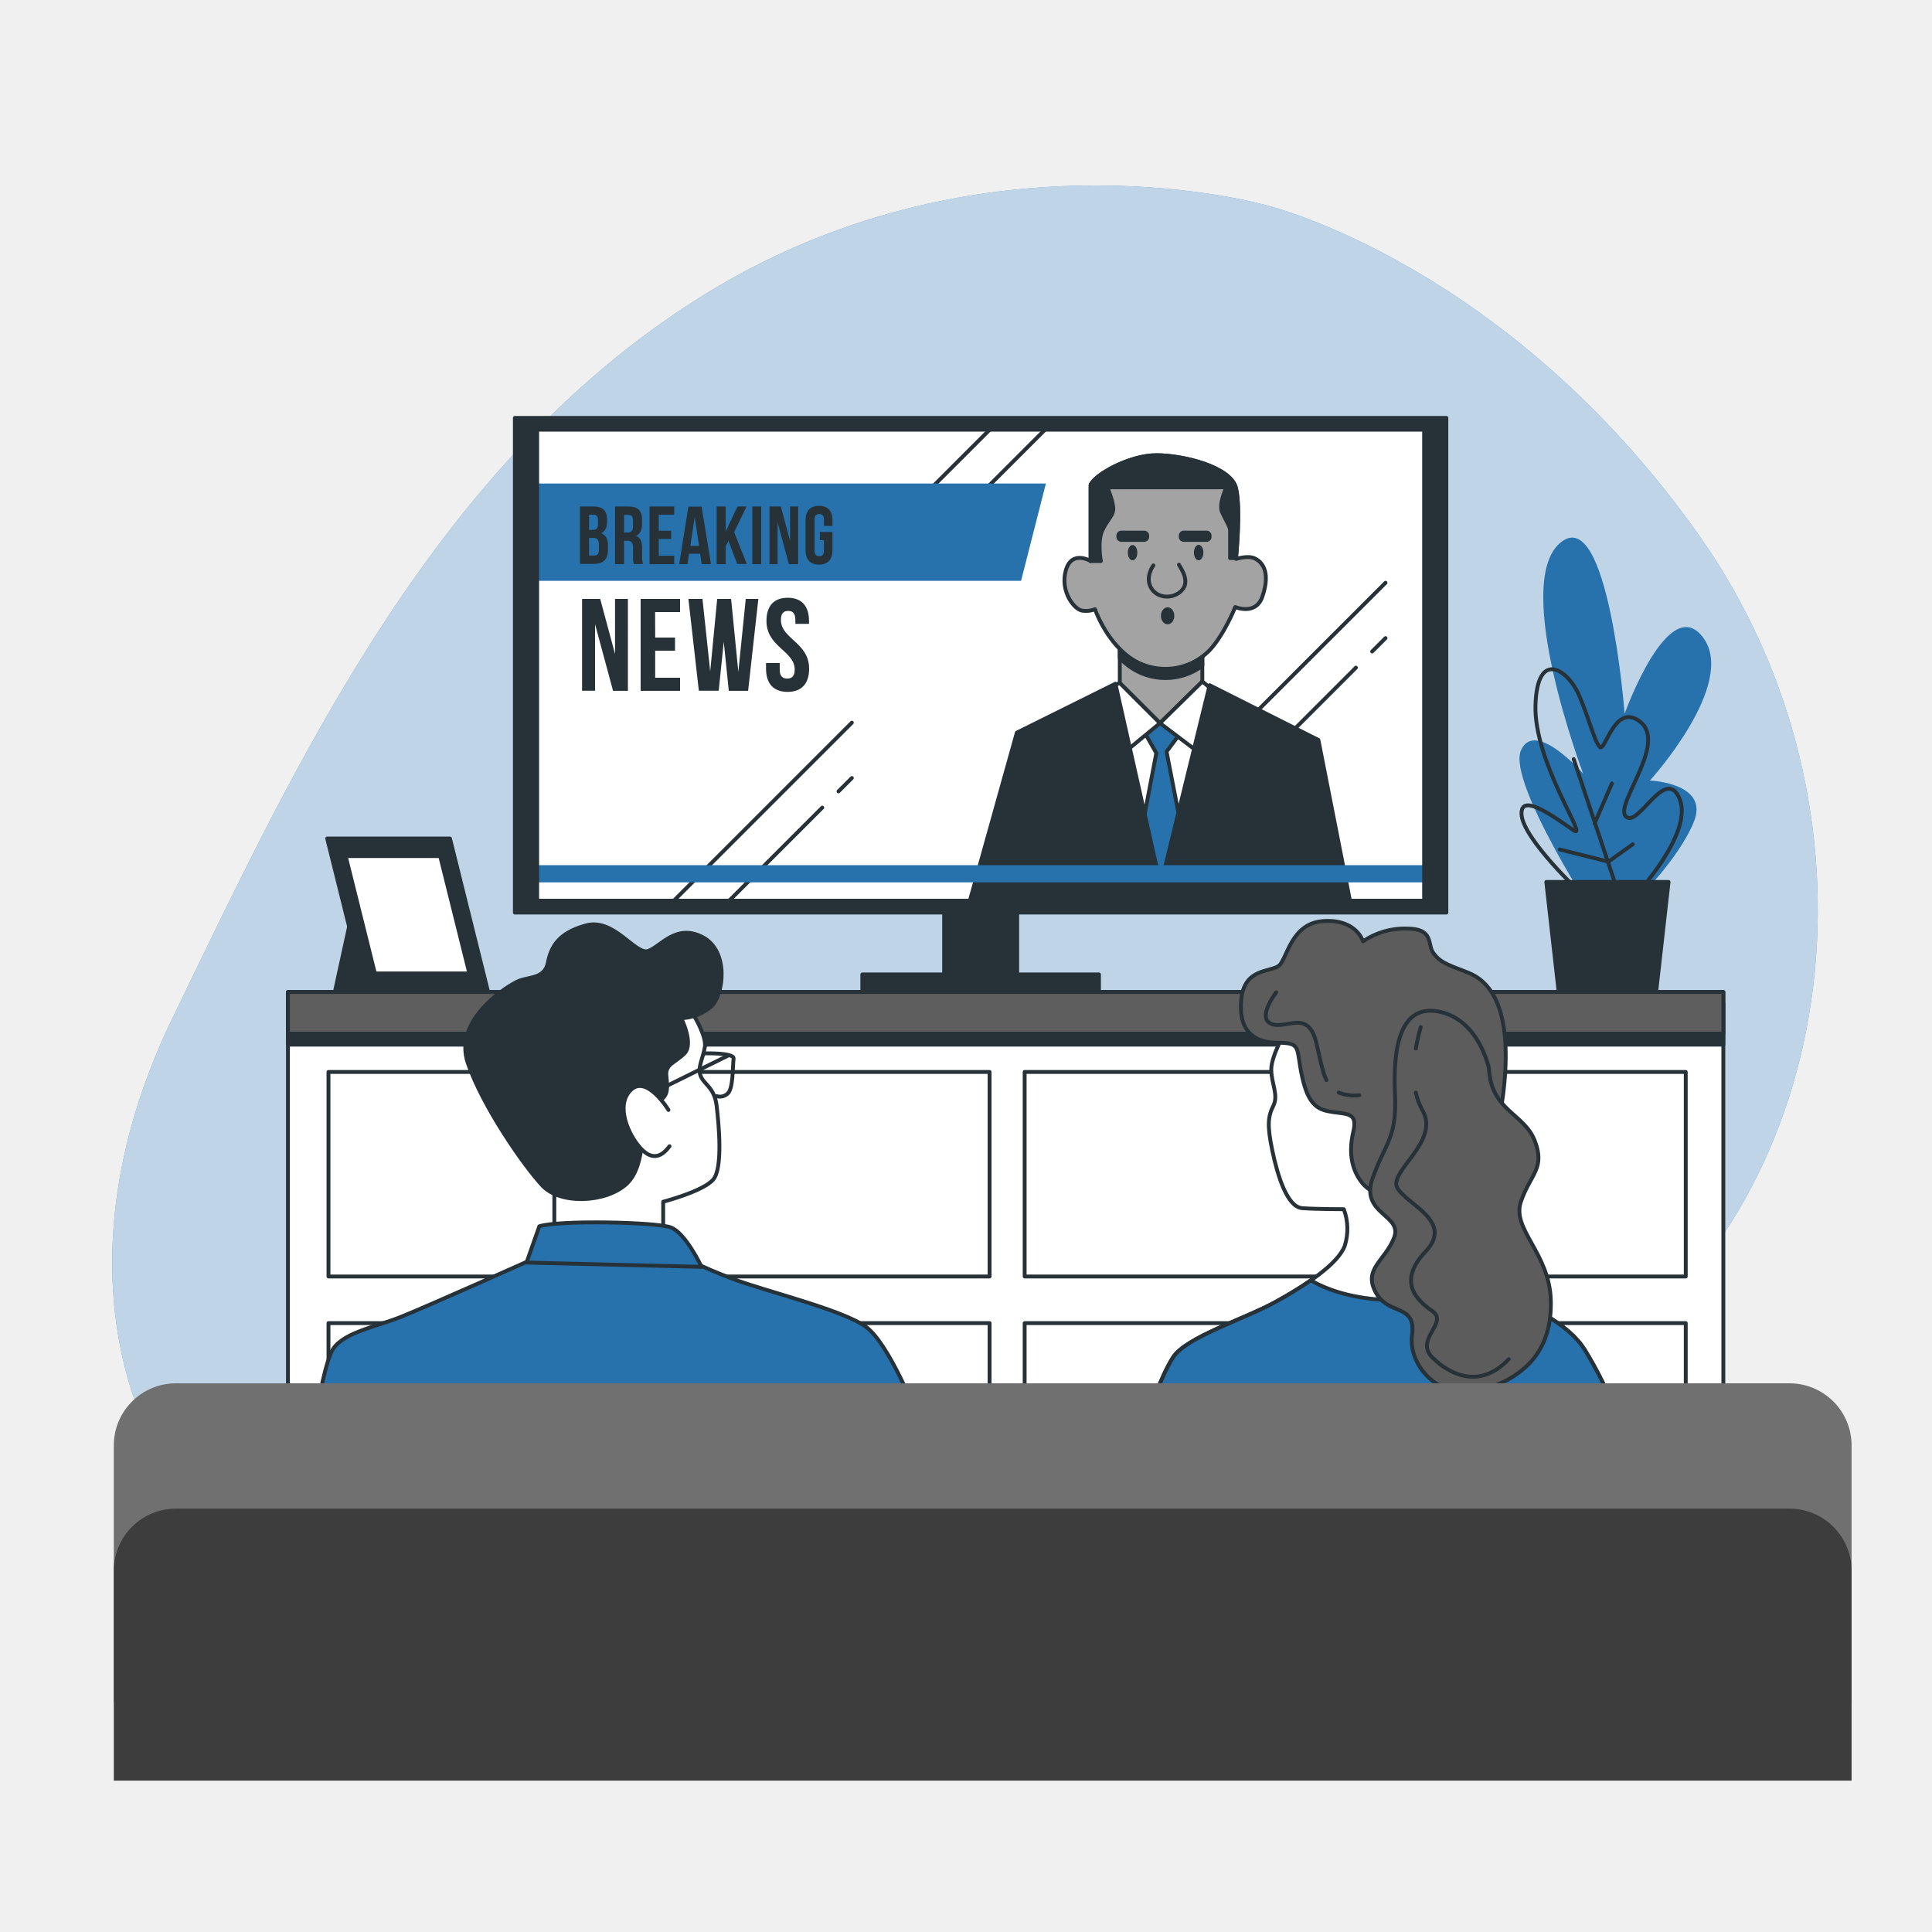
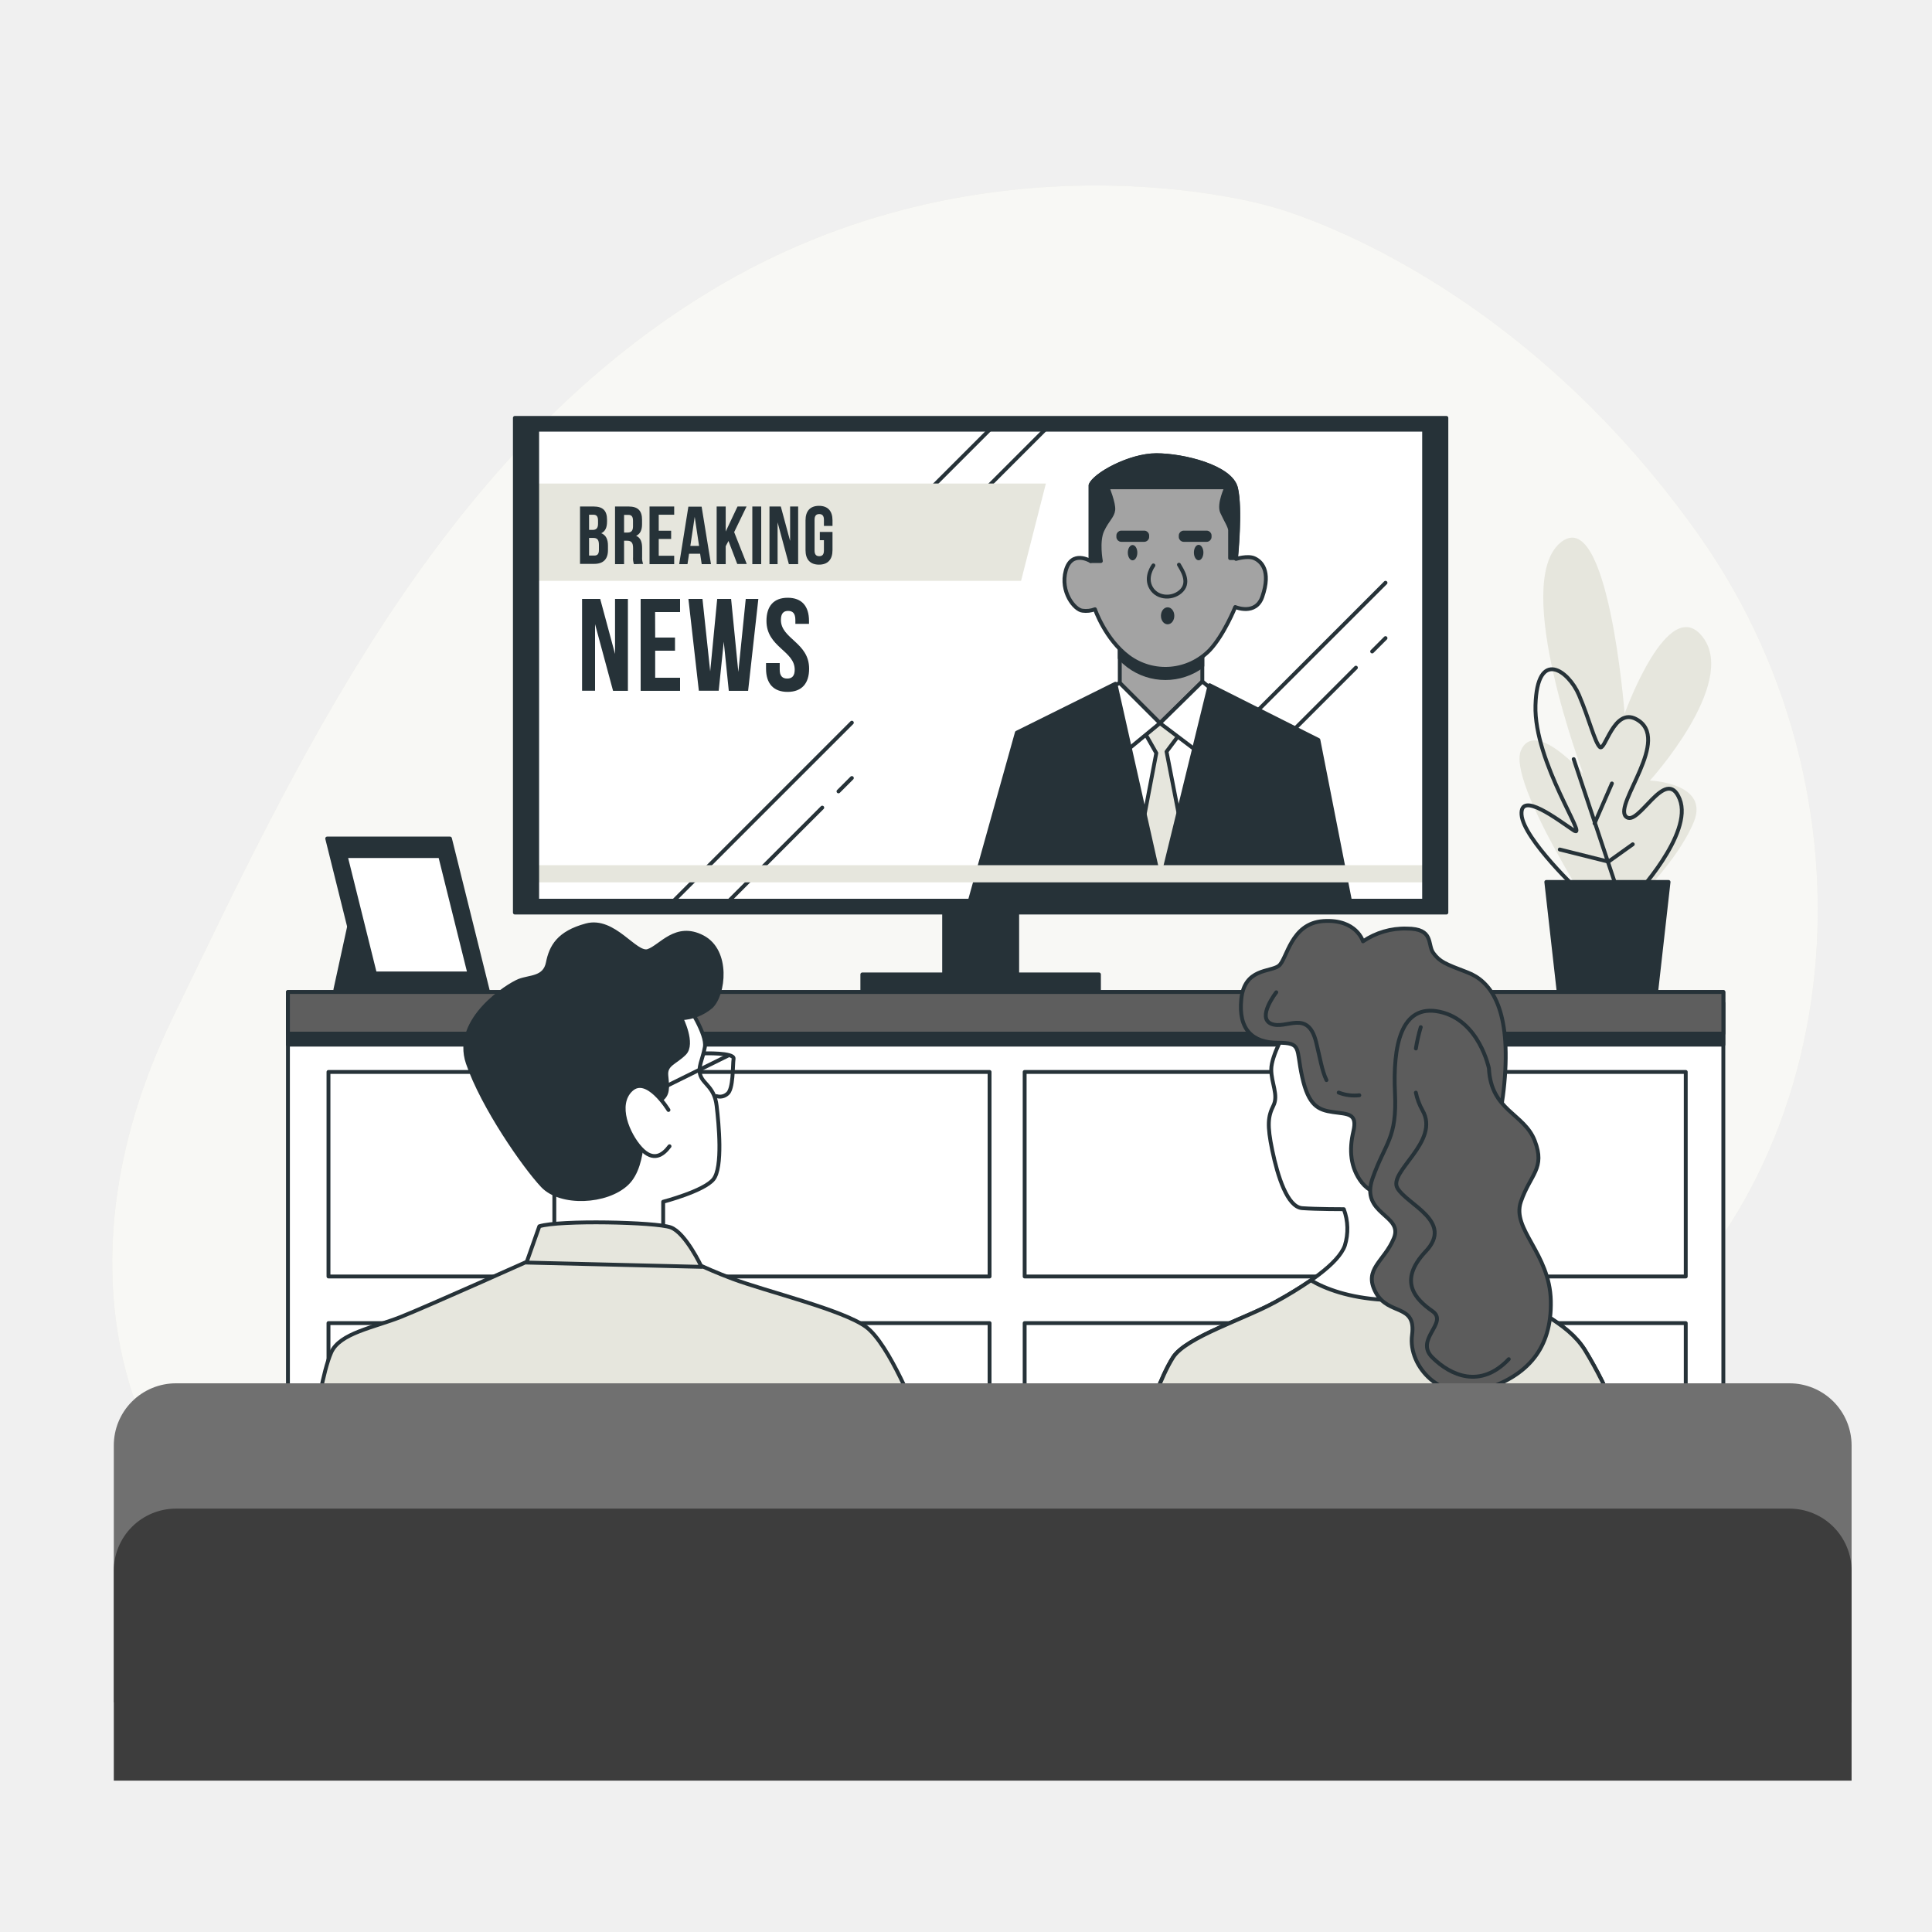
<svg xmlns="http://www.w3.org/2000/svg" width="500" height="500" viewBox="0 0 500 500" fill="none">
-   <path d="M328.3 53.28C328.3 53.28 255.75 31.92 184.12 75.13C112.49 118.34 76 198.91 44.61 263.55C13.22 328.19 30.61 391.55 84.93 418.13C139.25 444.71 176.55 399.75 253 393.89C329.45 388.03 349.93 397.56 413.63 352.81C477.33 308.06 489.44 209.14 439.89 138.81C390.34 68.48 328.3 53.28 328.3 53.28Z" fill="#2771AD" />
+   <path d="M328.3 53.28C328.3 53.28 255.75 31.92 184.12 75.13C112.49 118.34 76 198.91 44.61 263.55C13.22 328.19 30.61 391.55 84.93 418.13C139.25 444.71 176.55 399.75 253 393.89C329.45 388.03 349.93 397.56 413.63 352.81C477.33 308.06 489.44 209.14 439.89 138.81C390.34 68.48 328.3 53.28 328.3 53.28Z" fill="#E6E6DD" />
  <path opacity="0.7" d="M328.3 53.28C328.3 53.28 255.75 31.92 184.12 75.13C112.49 118.34 76 198.91 44.61 263.55C13.22 328.19 30.61 391.55 84.93 418.13C139.25 444.71 176.55 399.75 253 393.89C329.45 388.03 349.93 397.56 413.63 352.81C477.33 308.06 489.44 209.14 439.89 138.81C390.34 68.48 328.3 53.28 328.3 53.28Z" fill="white" />
  <path d="M263.25 234.45H244.34V255.38H263.25V234.45Z" fill="#263238" stroke="#263238" stroke-linecap="round" stroke-linejoin="round" />
  <path d="M374.32 108.15H133.25V236.17H374.32V108.15Z" fill="#263238" stroke="#263238" stroke-linecap="round" stroke-linejoin="round" />
  <path d="M368.56 111.21H139.02V233.1H368.56V111.21Z" fill="white" />
-   <mask id="mask0_639_1480" style="mask-type:luminance" maskUnits="userSpaceOnUse" x="139" y="111" width="230" height="123">
+   <mask id="mask0_1303_720" style="mask-type:luminance" maskUnits="userSpaceOnUse" x="139" y="111" width="230" height="123">
    <path d="M368.56 111.21H139.02V233.1H368.56V111.21Z" fill="white" />
  </mask>
-   <g mask="url(#mask0_639_1480)">
+   <g mask="url(#mask0_1303_720)">
    <path d="M358.57 150.82L300.54 208.84" stroke="#263238" stroke-linecap="round" stroke-linejoin="round" />
    <path d="M350.91 172.79L300.54 223.17" stroke="#263238" stroke-linecap="round" stroke-linejoin="round" />
    <path d="M358.57 165.14L355.11 168.6" stroke="#263238" stroke-linecap="round" stroke-linejoin="round" />
    <path d="M220.46 187.03L162.43 245.06" stroke="#263238" stroke-linecap="round" stroke-linejoin="round" />
    <path d="M212.8 209.01L162.43 259.38" stroke="#263238" stroke-linecap="round" stroke-linejoin="round" />
    <path d="M220.46 201.35L217 204.81" stroke="#263238" stroke-linecap="round" stroke-linejoin="round" />
    <path d="M293.55 73.78L235.52 131.81" stroke="#263238" stroke-linecap="round" stroke-linejoin="round" />
    <path d="M285.89 95.76L235.52 146.13" stroke="#263238" stroke-linecap="round" stroke-linejoin="round" />
    <path d="M287.53 177.7L279.22 183.18V232.32H320.04V182.62L311.16 177.14L287.53 177.7Z" fill="white" stroke="#263238" stroke-linecap="round" stroke-linejoin="round" />
-     <path d="M295.28 187.91L299.25 194.9L293.77 223.63L300.38 231L307.38 222.68L301.9 194.52L307 187.72L300.57 179.97L295.28 187.91Z" fill="#2771AD" stroke="#263238" stroke-linecap="round" stroke-linejoin="round" />
+     <path d="M295.28 187.91L299.25 194.9L293.77 223.63L300.38 231L307.38 222.68L301.9 194.52L307 187.72L300.57 179.97L295.28 187.91Z" fill="#E6E6DD" stroke="#263238" stroke-linecap="round" stroke-linejoin="round" />
    <path d="M289.8 165.42V176.76L300.2 187.15L311.16 176.38V166.18L289.8 165.42Z" fill="#A3A3A3" stroke="#263238" stroke-linecap="round" stroke-linejoin="round" />
    <path d="M289.8 170.33C290.507 171.051 291.266 171.719 292.07 172.33C294.83 174.381 298.177 175.489 301.615 175.489C305.053 175.489 308.4 174.381 311.16 172.33V166.2L289.8 165.44V170.33Z" fill="#263238" stroke="#263238" stroke-linecap="round" stroke-linejoin="round" />
    <path d="M282.24 125.54V145.2C282.24 145.2 277.33 142.2 275.82 147.66C274.31 153.12 278.09 157.86 280.16 158.05C281.248 158.201 282.357 158.07 283.38 157.67C283.38 157.67 286.02 165.42 292.07 169.96C295.184 172.266 299.029 173.364 302.891 173.05C306.753 172.735 310.37 171.03 313.07 168.25C316.82 164.25 319.68 157.1 319.68 157.1C319.68 157.1 324.97 159.37 326.68 154.46C329.07 147.57 326.31 145.2 324.6 144.46C322.89 143.72 319.88 144.65 319.88 144.65C319.88 144.65 321.2 131.8 319.88 126.32C318.56 120.84 306.27 117.82 299.28 117.82C292.29 117.82 283.19 122.9 282.24 125.54Z" fill="#A3A3A3" stroke="#263238" stroke-linecap="round" stroke-linejoin="round" />
    <path d="M319.85 126.3C318.53 120.82 306.24 117.8 299.25 117.8C292.26 117.8 283.19 122.9 282.25 125.54V145.2H284.9C284.9 145.2 283.95 140.1 285.28 137.26C286.61 134.42 287.92 133.67 288.11 131.97C288.3 130.27 286.6 126.11 286.6 126.11H317.4C317.4 126.11 315.32 130.46 316.27 132.54C317.22 134.62 318.35 136.32 318.35 137.26V144.44H319.86C320 142.72 321.07 131.37 319.85 126.3Z" fill="#263238" stroke="#263238" stroke-linecap="round" stroke-linejoin="round" />
    <path d="M298.5 146.33C298.5 146.33 296.23 149.33 297.93 152.19C299.63 155.05 303.79 155.03 305.87 152.76C307.95 150.49 305.87 147.47 305.11 146.14" stroke="#263238" stroke-linecap="round" stroke-linejoin="round" />
    <path d="M303.41 159.37C303.41 160.31 302.86 161.07 302.18 161.07C301.5 161.07 300.95 160.31 300.95 159.37C300.95 158.43 301.5 157.67 302.18 157.67C302.86 157.67 303.41 158.43 303.41 159.37Z" fill="#263238" stroke="#263238" stroke-linecap="round" stroke-linejoin="round" />
-     <path d="M293.11 145.01C293.789 145.01 294.34 144.124 294.34 143.03C294.34 141.937 293.789 141.05 293.11 141.05C292.431 141.05 291.88 141.937 291.88 143.03C291.88 144.124 292.431 145.01 293.11 145.01Z" fill="#263238" />
+     <path d="M293.11 145.01C293.789 145.01 294.34 144.124 294.34 143.03C294.34 141.936 293.789 141.05 293.11 141.05C292.431 141.05 291.88 141.936 291.88 143.03C291.88 144.124 292.431 145.01 293.11 145.01Z" fill="#263238" />
    <path d="M311.44 143C311.44 144.09 310.89 145 310.21 145C309.53 145 308.98 144.11 308.98 143C308.98 141.89 309.53 141 310.21 141C310.89 141 311.44 141.93 311.44 143Z" fill="#263238" />
    <path d="M296.14 137.83H290.18C289.76 137.83 289.42 138.17 289.42 138.59V138.96C289.42 139.38 289.76 139.72 290.18 139.72H296.14C296.56 139.72 296.9 139.38 296.9 138.96V138.59C296.9 138.17 296.56 137.83 296.14 137.83Z" fill="#263238" stroke="#263238" stroke-linecap="round" stroke-linejoin="round" />
    <path d="M312.29 137.83H306.33C305.91 137.83 305.57 138.17 305.57 138.59V138.96C305.57 139.38 305.91 139.72 306.33 139.72H312.29C312.71 139.72 313.05 139.38 313.05 138.96V138.59C313.05 138.17 312.71 137.83 312.29 137.83Z" fill="#263238" stroke="#263238" stroke-linecap="round" stroke-linejoin="round" />
    <path d="M300.2 187.15L290.56 195.09L287.53 177.7L289.8 176.76L300.2 187.15Z" fill="white" stroke="#263238" stroke-linecap="round" stroke-linejoin="round" />
    <path d="M300.2 187.15L311.72 195.85L314.18 178.84L311.16 176.38L300.2 187.15Z" fill="white" stroke="#263238" stroke-linecap="round" stroke-linejoin="round" />
    <path d="M288.67 176.95L300.38 229.11L313.05 177.33L341.2 191.5L349.33 232.89H251.06L263.16 189.61L288.67 176.95Z" fill="#263238" stroke="#263238" stroke-linecap="round" stroke-linejoin="round" />
-     <path d="M264.25 150.32H136.34V125.14H270.67L264.25 150.32Z" fill="#2771AD" />
+     <path d="M264.25 150.32H136.34V125.14H270.67L264.25 150.32Z" fill="#E6E6DD" />
    <path d="M157.1 134.5V135C157.1 136.53 156.64 137.51 155.6 138C156.85 138.49 157.34 139.62 157.34 141.19V142.4C157.34 144.7 156.13 145.93 153.79 145.93H150.11V131.08H153.64C156.06 131.08 157.1 132.21 157.1 134.5ZM152.45 133.21V137.14H153.36C154.23 137.14 154.77 136.76 154.77 135.57V134.74C154.77 133.67 154.41 133.21 153.58 133.21H152.45ZM152.45 139.21V143.78H153.79C154.58 143.78 155 143.42 155 142.32V141.02C155 139.64 154.55 139.21 153.49 139.21H152.45Z" fill="#263238" />
    <path d="M164.06 146C163.861 145.412 163.786 144.789 163.84 144.17V141.83C163.84 140.45 163.38 139.94 162.31 139.94H161.51V146H159.17V131.08H162.7C165.12 131.08 166.16 132.21 166.16 134.5V135.67C166.16 137.2 165.67 138.2 164.63 138.67C165.8 139.16 166.18 140.29 166.18 141.84V144.13C166.135 144.745 166.224 145.363 166.44 145.94L164.06 146ZM161.51 133.25V137.82H162.42C163.29 137.82 163.82 137.43 163.82 136.24V134.78C163.82 133.71 163.46 133.25 162.63 133.25H161.51Z" fill="#263238" />
    <path d="M170.48 137.35H173.69V139.48H170.48V143.83H174.48V146H168.1V131.08H174.48V133.21H170.48V137.35Z" fill="#263238" />
    <path d="M184 146H181.6L181.19 143.3H178.33L177.92 146H175.77L178.15 131.12H181.58L184 146ZM178.66 141.28H180.92L179.79 133.76L178.66 141.28Z" fill="#263238" />
    <path d="M188.53 140L187.81 141.36V146H185.47V131.08H187.81V137.56L190.87 131.08H193.21L190 137.71L193.26 145.96H190.8L188.53 140Z" fill="#263238" />
    <path d="M194.7 131.08H197V146H194.7V131.08Z" fill="#263238" />
    <path d="M201.24 135.18V146H199.14V131.08H202.07L204.48 139.99V131.08H206.56V146H204.16L201.24 135.18Z" fill="#263238" />
    <path d="M212.17 137.67H215.45V142.39C215.45 144.77 214.26 146.13 211.96 146.13C209.66 146.13 208.47 144.77 208.47 142.39V134.65C208.47 132.27 209.66 130.91 211.96 130.91C214.26 130.91 215.45 132.27 215.45 134.65V136.1H213.23V134.5C213.23 133.44 212.77 133.04 212.02 133.04C211.27 133.04 210.81 133.44 210.81 134.5V142.5C210.81 143.56 211.28 143.94 212.02 143.94C212.76 143.94 213.23 143.56 213.23 142.5V139.8H212.17V137.67Z" fill="#263238" />
    <path d="M154 161.53V178.76H150.64V155H155.33L159.17 169.24V155H162.5V178.79H158.66L154 161.53Z" fill="#263238" />
    <path d="M169.56 165H174.69V168.4H169.56V175.4H176V178.79H165.8V155H176V158.4H169.54L169.56 165Z" fill="#263238" />
    <path d="M187.31 166.08L186 178.76H180.86L178.16 155H181.8L183.8 173.76L185.61 155H189.21L191.08 173.9L193 155H196.26L193.61 178.79H188.61L187.31 166.08Z" fill="#263238" />
    <path d="M203.86 154.7C207.5 154.7 209.37 156.87 209.37 160.7V161.45H205.84V160.45C205.84 158.75 205.16 158.1 203.97 158.1C202.78 158.1 202.1 158.75 202.1 160.45C202.1 165.35 209.4 166.26 209.4 173.06C209.4 176.87 207.5 179.06 203.83 179.06C200.16 179.06 198.25 176.88 198.25 173.06V171.6H201.79V173.3C201.79 175 202.54 175.61 203.73 175.61C204.92 175.61 205.67 175 205.67 173.3C205.67 168.41 198.36 167.49 198.36 160.69C198.36 156.87 200.23 154.7 203.86 154.7Z" fill="#263238" />
-     <path d="M369.43 223.91H136.34V228.35H369.43V223.91Z" fill="#2771AD" />
+     <path d="M369.43 223.91H136.34V228.35H369.43V223.91Z" fill="#E6E6DD" />
  </g>
  <path d="M368.56 111.21H139.02V233.1H368.56V111.21Z" stroke="#263238" stroke-linecap="round" stroke-linejoin="round" />
  <path d="M284.41 252.18H223.17V256.74H284.41V252.18Z" fill="#263238" stroke="#263238" stroke-linecap="round" stroke-linejoin="round" />
  <path d="M90.98 236.91L86.79 256.12H97.96L90.98 236.91Z" fill="#263238" stroke="#263238" stroke-linecap="round" stroke-linejoin="round" />
  <path d="M116.45 217.01H84.68L94.49 256.46H126.26L116.45 217.01Z" fill="#263238" stroke="#263238" stroke-linecap="round" stroke-linejoin="round" />
  <path d="M113.92 221.55H89.46L97.02 251.93H121.48L113.92 221.55Z" fill="white" stroke="#263238" stroke-linecap="round" stroke-linejoin="round" />
-   <path d="M413.91 239C413.91 239 390.03 202.59 393.61 194.23C397.19 185.87 409.73 200.23 409.73 200.23C409.73 200.23 391.23 151.28 403.73 140.53C416.23 129.78 420.45 184.71 420.45 184.71C420.45 184.71 431.82 153 440.77 165C449.72 177 427 202 427 202C427 202 442.53 202.6 438.35 212.74C434.17 222.88 422.83 233.64 422.83 233.64L413.91 239Z" fill="#2771AD" />
+   <path d="M413.91 239C413.91 239 390.03 202.59 393.61 194.23C397.19 185.87 409.73 200.23 409.73 200.23C409.73 200.23 391.23 151.28 403.73 140.53C416.23 129.78 420.45 184.71 420.45 184.71C420.45 184.71 431.82 153 440.77 165C449.72 177 427 202 427 202C427 202 442.53 202.6 438.35 212.74C434.17 222.88 422.83 233.64 422.83 233.64L413.91 239Z" fill="#E6E6DD" />
  <path d="M409.07 231.09C409.07 231.09 394.23 217.15 393.78 210.85C393.33 204.55 403.22 212.2 407.27 214.9C411.32 217.6 396.93 197.36 397.38 182.52C397.83 167.68 405.92 173.52 408.62 179.83C411.32 186.14 412.67 191.97 414.02 193.32C415.37 194.67 417.61 182.97 423.46 186.12C432.8 191.12 417.61 208.12 420.76 211.3C423.91 214.48 431.1 197.81 434.7 206.81C438.3 215.81 423 232 423 232" stroke="#263238" stroke-linecap="round" stroke-linejoin="round" />
  <path d="M418.51 230.19L407.27 196.46" stroke="#263238" stroke-linecap="round" stroke-linejoin="round" />
  <path d="M412.67 213.1L417.16 202.76" stroke="#263238" stroke-linecap="round" stroke-linejoin="round" />
  <path d="M403.67 219.85L416.26 223L422.56 218.5" stroke="#263238" stroke-linecap="round" stroke-linejoin="round" />
  <path d="M431.82 228.25H400.18L403.34 256.31H428.66L431.82 228.25Z" fill="#263238" stroke="#263238" stroke-linecap="round" stroke-linejoin="round" />
  <path d="M446 256.73H74.52V407.61H446V256.73Z" fill="white" stroke="#263238" stroke-linecap="round" stroke-linejoin="round" />
  <path d="M256.1 277.42H85.01V330.35H256.1V277.42Z" fill="white" stroke="#263238" stroke-linecap="round" stroke-linejoin="round" />
  <path d="M436.27 277.42H265.18V330.35H436.27V277.42Z" fill="white" stroke="#263238" stroke-linecap="round" stroke-linejoin="round" />
  <path d="M256.1 342.42H85.01V395.35H256.1V342.42Z" fill="white" stroke="#263238" stroke-linecap="round" stroke-linejoin="round" />
  <path d="M436.27 342.42H265.18V395.35H436.27V342.42Z" fill="white" stroke="#263238" stroke-linecap="round" stroke-linejoin="round" />
  <path d="M446 259.58H74.52V270.35H446V259.58Z" fill="#263238" stroke="#263238" stroke-linecap="round" stroke-linejoin="round" />
  <path d="M446 256.73H74.52V267.5H446V256.73Z" fill="#5E5E5E" stroke="#263238" stroke-linecap="round" stroke-linejoin="round" />
  <path d="M332.85 266.54C332.85 266.54 329 273.17 329 276.76C329 280.35 330.93 283.39 329.55 286.15C328.17 288.91 327.89 291.15 329.27 297.75C330.65 304.35 333.14 312.39 337.01 312.67C340.88 312.95 347.78 312.94 347.78 312.94C348.903 315.955 348.998 319.256 348.05 322.33C346.4 327.03 338.11 332.55 330.05 336.97C321.99 341.39 306.85 346.09 303.54 351.33C300.23 356.57 297.46 365.42 297.46 365.42H418.19C415.975 359.872 413.299 354.52 410.19 349.42C405.5 341.96 396.66 339.2 385.89 331.47C375.12 323.74 372.63 311.58 372.63 303.57C372.63 295.56 371.53 275.95 360.48 266.57C349.43 257.19 336.17 262.12 332.85 266.54Z" fill="white" stroke="#263238" stroke-linecap="round" stroke-linejoin="round" />
-   <path d="M410.18 349.4C405.49 341.94 396.65 339.18 385.88 331.45C384.228 330.256 382.701 328.899 381.32 327.4C376.58 331.84 368.66 337.07 357.99 336.4C348.99 335.85 342.99 333.54 339.24 331.35C336.288 333.373 333.234 335.242 330.09 336.95C322.09 341.37 306.89 346.07 303.58 351.31C300.27 356.55 297.5 365.4 297.5 365.4H418.19C415.972 359.852 413.293 354.5 410.18 349.4Z" fill="#2771AD" stroke="#263238" stroke-linecap="round" stroke-linejoin="round" />
+   <path d="M410.18 349.4C405.49 341.94 396.65 339.18 385.88 331.45C384.228 330.256 382.701 328.899 381.32 327.4C376.58 331.84 368.66 337.07 357.99 336.4C348.99 335.85 342.99 333.54 339.24 331.35C336.288 333.373 333.234 335.242 330.09 336.95C322.09 341.37 306.89 346.07 303.58 351.31C300.27 356.55 297.5 365.4 297.5 365.4H418.19C415.972 359.852 413.293 354.5 410.18 349.4Z" fill="#E6E6DD" stroke="#263238" stroke-linecap="round" stroke-linejoin="round" />
  <path d="M352.74 243.62C352.74 243.62 351.08 237.82 342.52 238.37C333.96 238.92 333.13 248.32 330.92 249.97C328.71 251.62 322.08 250.53 321.25 258.53C320.42 266.53 324.25 269.86 330.64 269.86C337.03 269.86 335.34 271.24 337 278.7C338.66 286.16 341.14 287.26 345 287.81C348.86 288.36 351.36 288.09 350.25 292.81C349.14 297.53 349.42 302.2 352.46 306.07C355.5 309.94 364.61 312.97 373.46 308.83C382.31 304.69 388.1 296.95 389.46 278.73C390.82 260.51 385.59 253.87 379.79 251.66C373.99 249.45 372.61 248.9 370.96 246.66C369.31 244.42 371.23 240.31 364.05 240.31C360.026 240.196 356.068 241.355 352.74 243.62Z" fill="#5C5C5C" stroke="#263238" stroke-linecap="round" stroke-linejoin="round" />
  <path d="M346.45 282.76C348.147 283.421 349.98 283.658 351.79 283.45" stroke="#263238" stroke-linecap="round" stroke-linejoin="round" />
  <path d="M330.3 256.8C330.3 256.8 325.16 263.39 329.01 264.97C332.86 266.55 338.46 261.1 340.61 269.69C341.61 273.69 342.11 277.11 343.29 279.53" stroke="#263238" stroke-linecap="round" stroke-linejoin="round" />
  <path d="M385.33 276.49C385.33 276.49 382.84 264.06 372.62 261.85C362.4 259.64 360.47 270.96 361.02 282.85C361.57 294.74 358.54 295.55 355.22 304.94C351.9 314.33 363.22 314.33 360.75 320.41C358.28 326.49 352.75 328.41 356.05 334.5C359.35 340.59 366.55 337.26 365.44 345.5C364.33 353.74 373.18 363.18 384.22 359.59C395.26 356 401.62 349.09 401.35 336.67C401.08 324.25 391.13 318.16 393.61 310.98C396.09 303.8 399.97 302.42 397.2 295.24C394.43 288.06 385.88 287.53 385.33 276.49Z" fill="#5C5C5C" stroke="#263238" stroke-linecap="round" stroke-linejoin="round" />
  <path d="M366.42 282.77C366.748 284.365 367.322 285.9 368.12 287.32C372.85 295.48 359.12 303.22 361.67 307.52C364.22 311.82 376.29 316.11 368.98 323.85C361.67 331.59 366.4 336.31 370.7 339.32C375 342.33 365.97 346.63 370.7 351.32C375.43 356.01 383.16 359.48 390.47 351.75" stroke="#263238" stroke-linecap="round" stroke-linejoin="round" />
  <path d="M367.69 265.83C367.146 267.64 366.725 269.484 366.43 271.35" stroke="#263238" stroke-linecap="round" stroke-linejoin="round" />
-   <path d="M139.58 325.1C139.58 325.1 110.58 338.1 103.67 340.84C96.76 343.58 87.93 345 85.72 350C83.51 355 81.86 366.3 81.86 366.3H237.35C237.35 366.3 230.17 347.79 224.09 343.37C218.01 338.95 198.41 334.26 189.57 330.95C180.73 327.64 179.07 325.95 174.38 325.42C169.69 324.89 139.58 325.1 139.58 325.1Z" fill="#2771AD" stroke="#263238" stroke-linecap="round" stroke-linejoin="round" />
+   <path d="M139.58 325.1C139.58 325.1 110.58 338.1 103.67 340.84C96.76 343.58 87.93 345 85.72 350C83.51 355 81.86 366.3 81.86 366.3H237.35C237.35 366.3 230.17 347.79 224.09 343.37C218.01 338.95 198.41 334.26 189.57 330.95C180.73 327.64 179.07 325.95 174.38 325.42C169.69 324.89 139.58 325.1 139.58 325.1Z" fill="#E6E6DD" stroke="#263238" stroke-linecap="round" stroke-linejoin="round" />
  <path d="M178 260.19C178 260.19 183 267.65 182.42 270.96C181.84 274.27 180.48 276.21 181.31 278.42C182.14 280.63 184.9 281.42 185.46 286.15C186.02 290.88 187.11 302.15 184.63 305.21C182.15 308.27 171.63 311.01 171.63 311.01V321.78L143.46 320.68V302.45C143.46 302.45 139.59 297.45 139.59 284.77C139.59 272.09 156.71 260.47 163.07 257.43C169.43 254.39 178 260.19 178 260.19Z" fill="white" stroke="#263238" stroke-linecap="round" stroke-linejoin="round" />
  <path d="M176.31 263.51C176.31 263.51 179.63 270.13 177.14 272.62C174.65 275.11 172.14 275.38 172.45 278.42C172.76 281.46 173 283.42 170.79 284.77C168.58 286.12 166.65 285.6 166.37 287.26C166.09 288.92 167.47 301.34 162.23 306.31C156.99 311.28 145.1 311.84 140.41 306.87C135.72 301.9 124.94 286.43 121.07 275.11C117.2 263.79 131.57 254.94 134.33 253.84C137.09 252.74 140.96 253.29 141.79 249.14C142.62 244.99 144.55 241.41 151.73 239.48C158.91 237.55 164.44 247.21 167.73 246.11C171.02 245.01 174.91 238.93 181.82 242.52C188.73 246.11 187.34 257.43 184.03 260.52C181.866 262.356 179.147 263.41 176.31 263.51Z" fill="#263238" stroke="#263238" stroke-linecap="round" stroke-linejoin="round" />
  <path d="M188.46 273.17L164.99 284.77" stroke="#263238" stroke-linecap="round" stroke-linejoin="round" />
  <path d="M182.11 272.62C182.11 272.62 190.11 272.34 189.85 274C189.59 275.66 189.85 282 188.19 283.12C187.816 283.44 187.365 283.659 186.882 283.755C186.399 283.851 185.899 283.822 185.43 283.67" stroke="#263238" stroke-linecap="round" stroke-linejoin="round" />
-   <path d="M139.58 317.36L136.26 326.75L181.56 327.86C181.56 327.86 177.42 319.02 173.56 317.64C169.7 316.26 144.83 315.71 139.58 317.36Z" fill="#2771AD" stroke="#263238" stroke-linecap="round" stroke-linejoin="round" />
+   <path d="M139.58 317.36L136.26 326.75L181.56 327.86C181.56 327.86 177.42 319.02 173.56 317.64C169.7 316.26 144.83 315.71 139.58 317.36Z" fill="#E6E6DD" stroke="#263238" stroke-linecap="round" stroke-linejoin="round" />
  <path d="M173 287.26C173 287.26 167.47 278.14 163.33 282.01C159.19 285.88 162.5 293.61 165.82 297.2C169.14 300.79 171.62 298.86 173.27 296.65" fill="white" />
  <path d="M173 287.26C173 287.26 167.47 278.14 163.33 282.01C159.19 285.88 162.5 293.61 165.82 297.2C169.14 300.79 171.62 298.86 173.27 296.65" stroke="#263238" stroke-linecap="round" stroke-linejoin="round" />
  <path d="M45.53 358H463.11C467.375 358 471.465 359.694 474.48 362.71C477.496 365.725 479.19 369.815 479.19 374.08V440.55H29.45V374.1C29.447 371.987 29.861 369.894 30.668 367.94C31.475 365.987 32.659 364.212 34.153 362.717C35.646 361.222 37.42 360.035 39.372 359.226C41.324 358.417 43.417 358 45.53 358Z" fill="#707070" />
  <path d="M45.53 390.43H463.11C467.375 390.43 471.465 392.124 474.48 395.14C477.496 398.155 479.19 402.245 479.19 406.51V460.83H29.45V406.52C29.449 404.407 29.864 402.315 30.671 400.363C31.479 398.411 32.663 396.637 34.156 395.143C35.649 393.649 37.422 392.464 39.374 391.655C41.326 390.846 43.417 390.43 45.53 390.43Z" fill="#3D3D3D" />
</svg>
